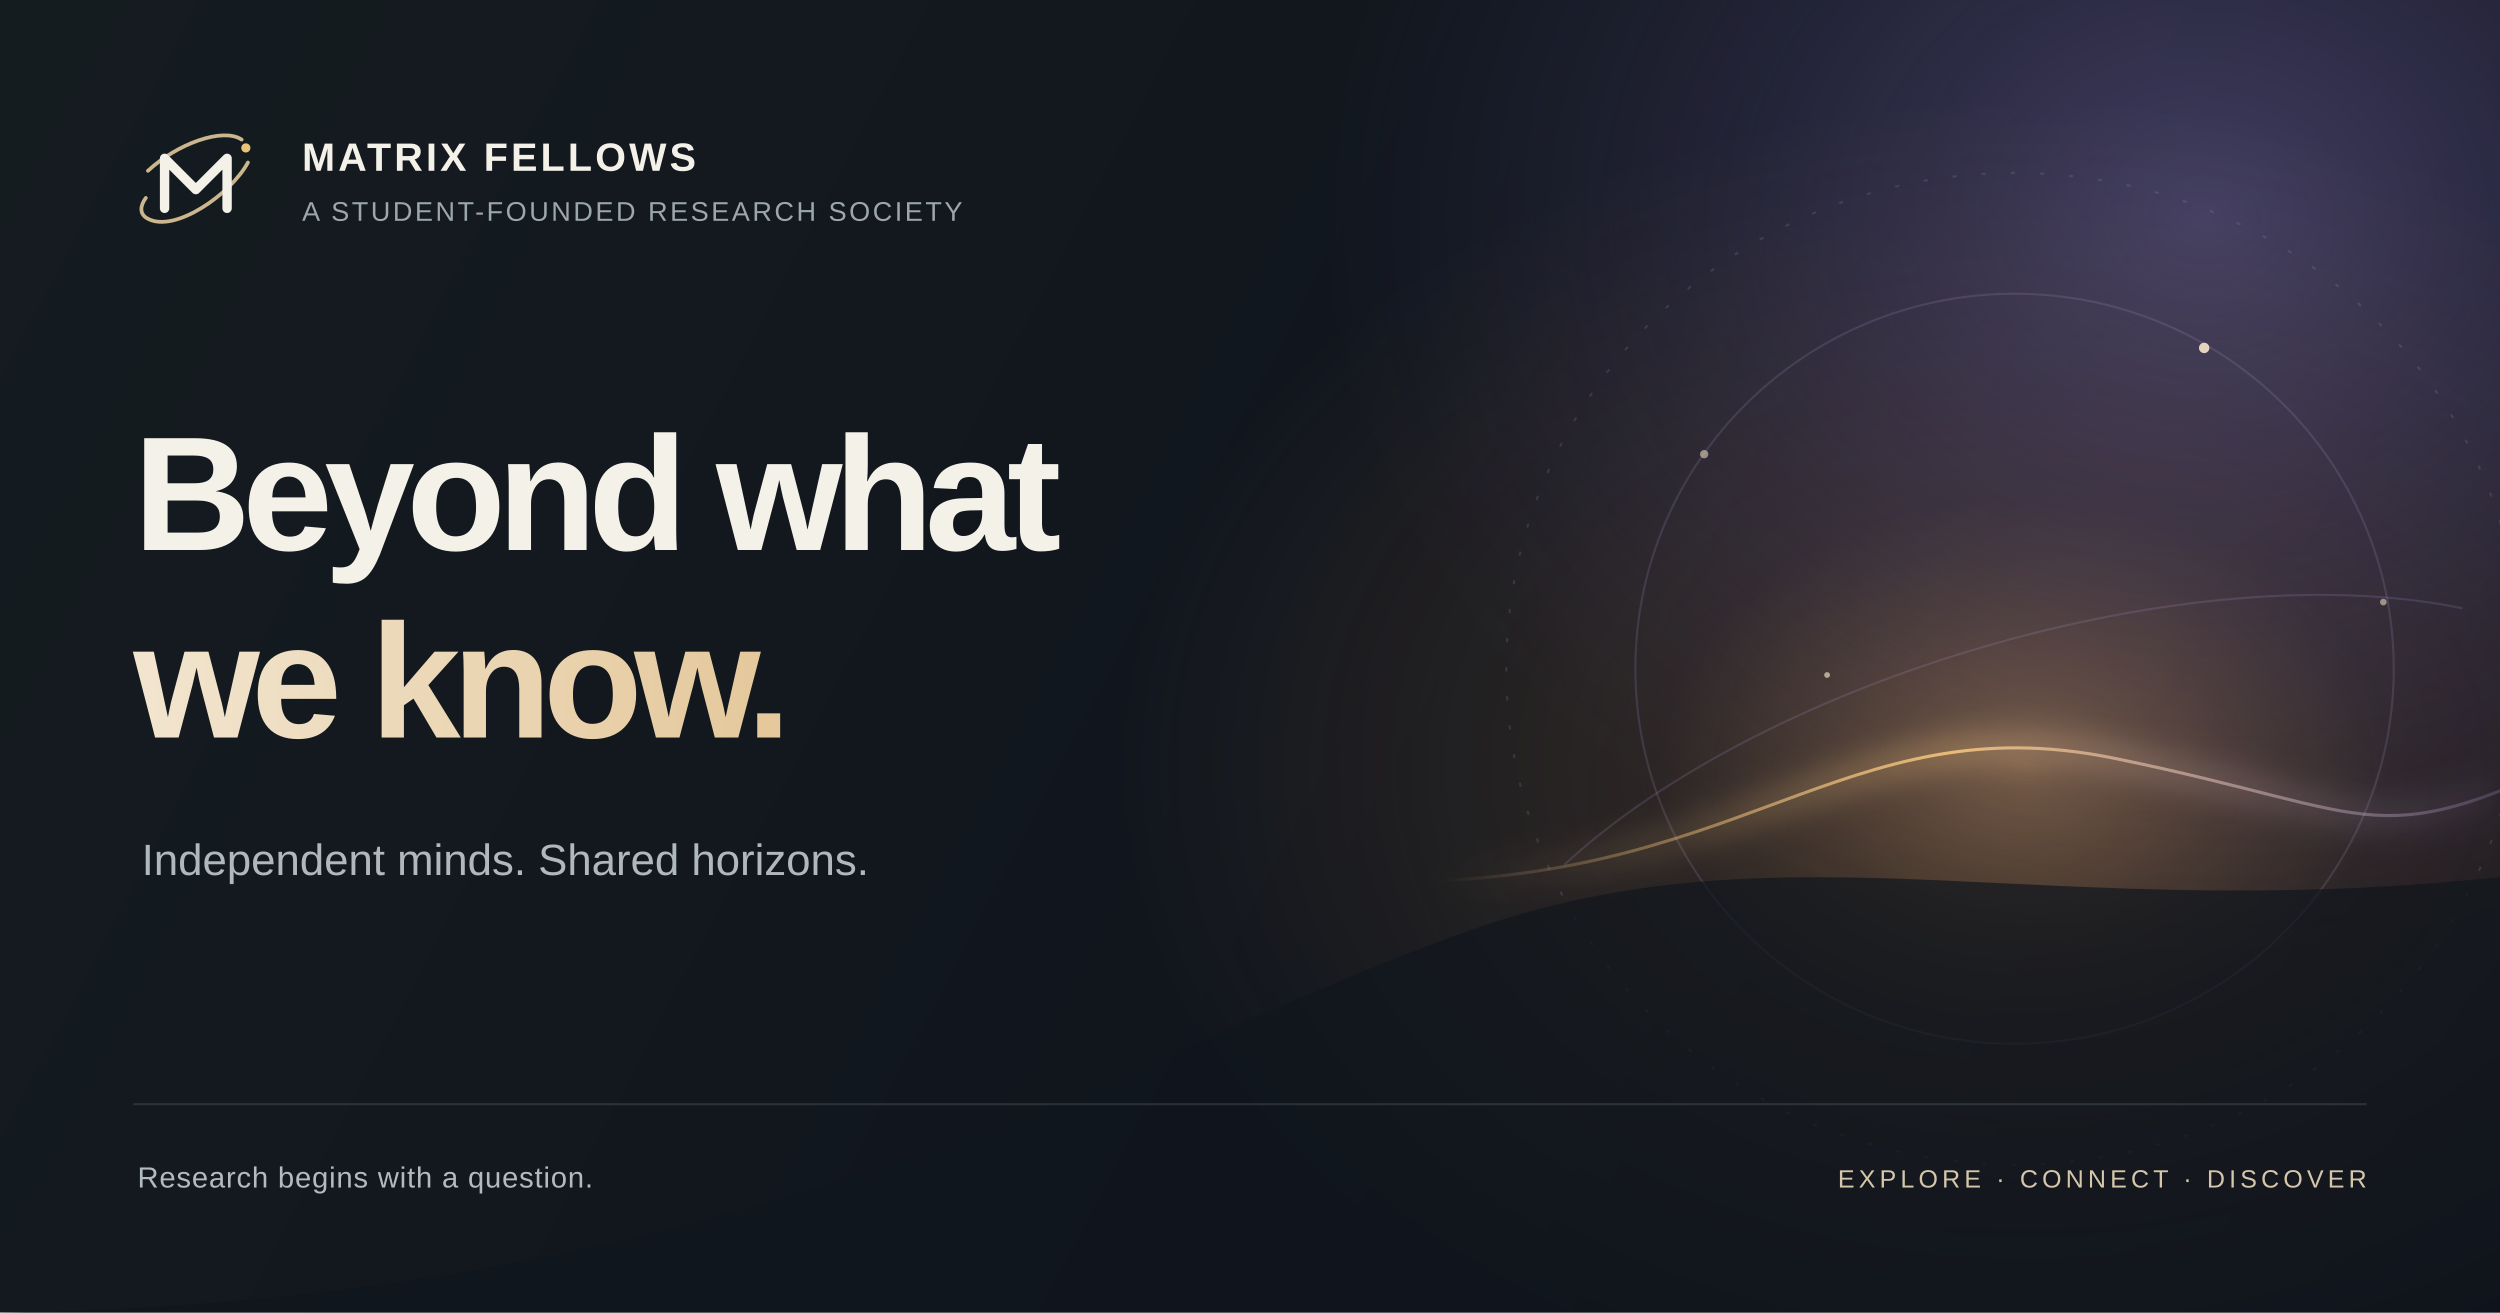
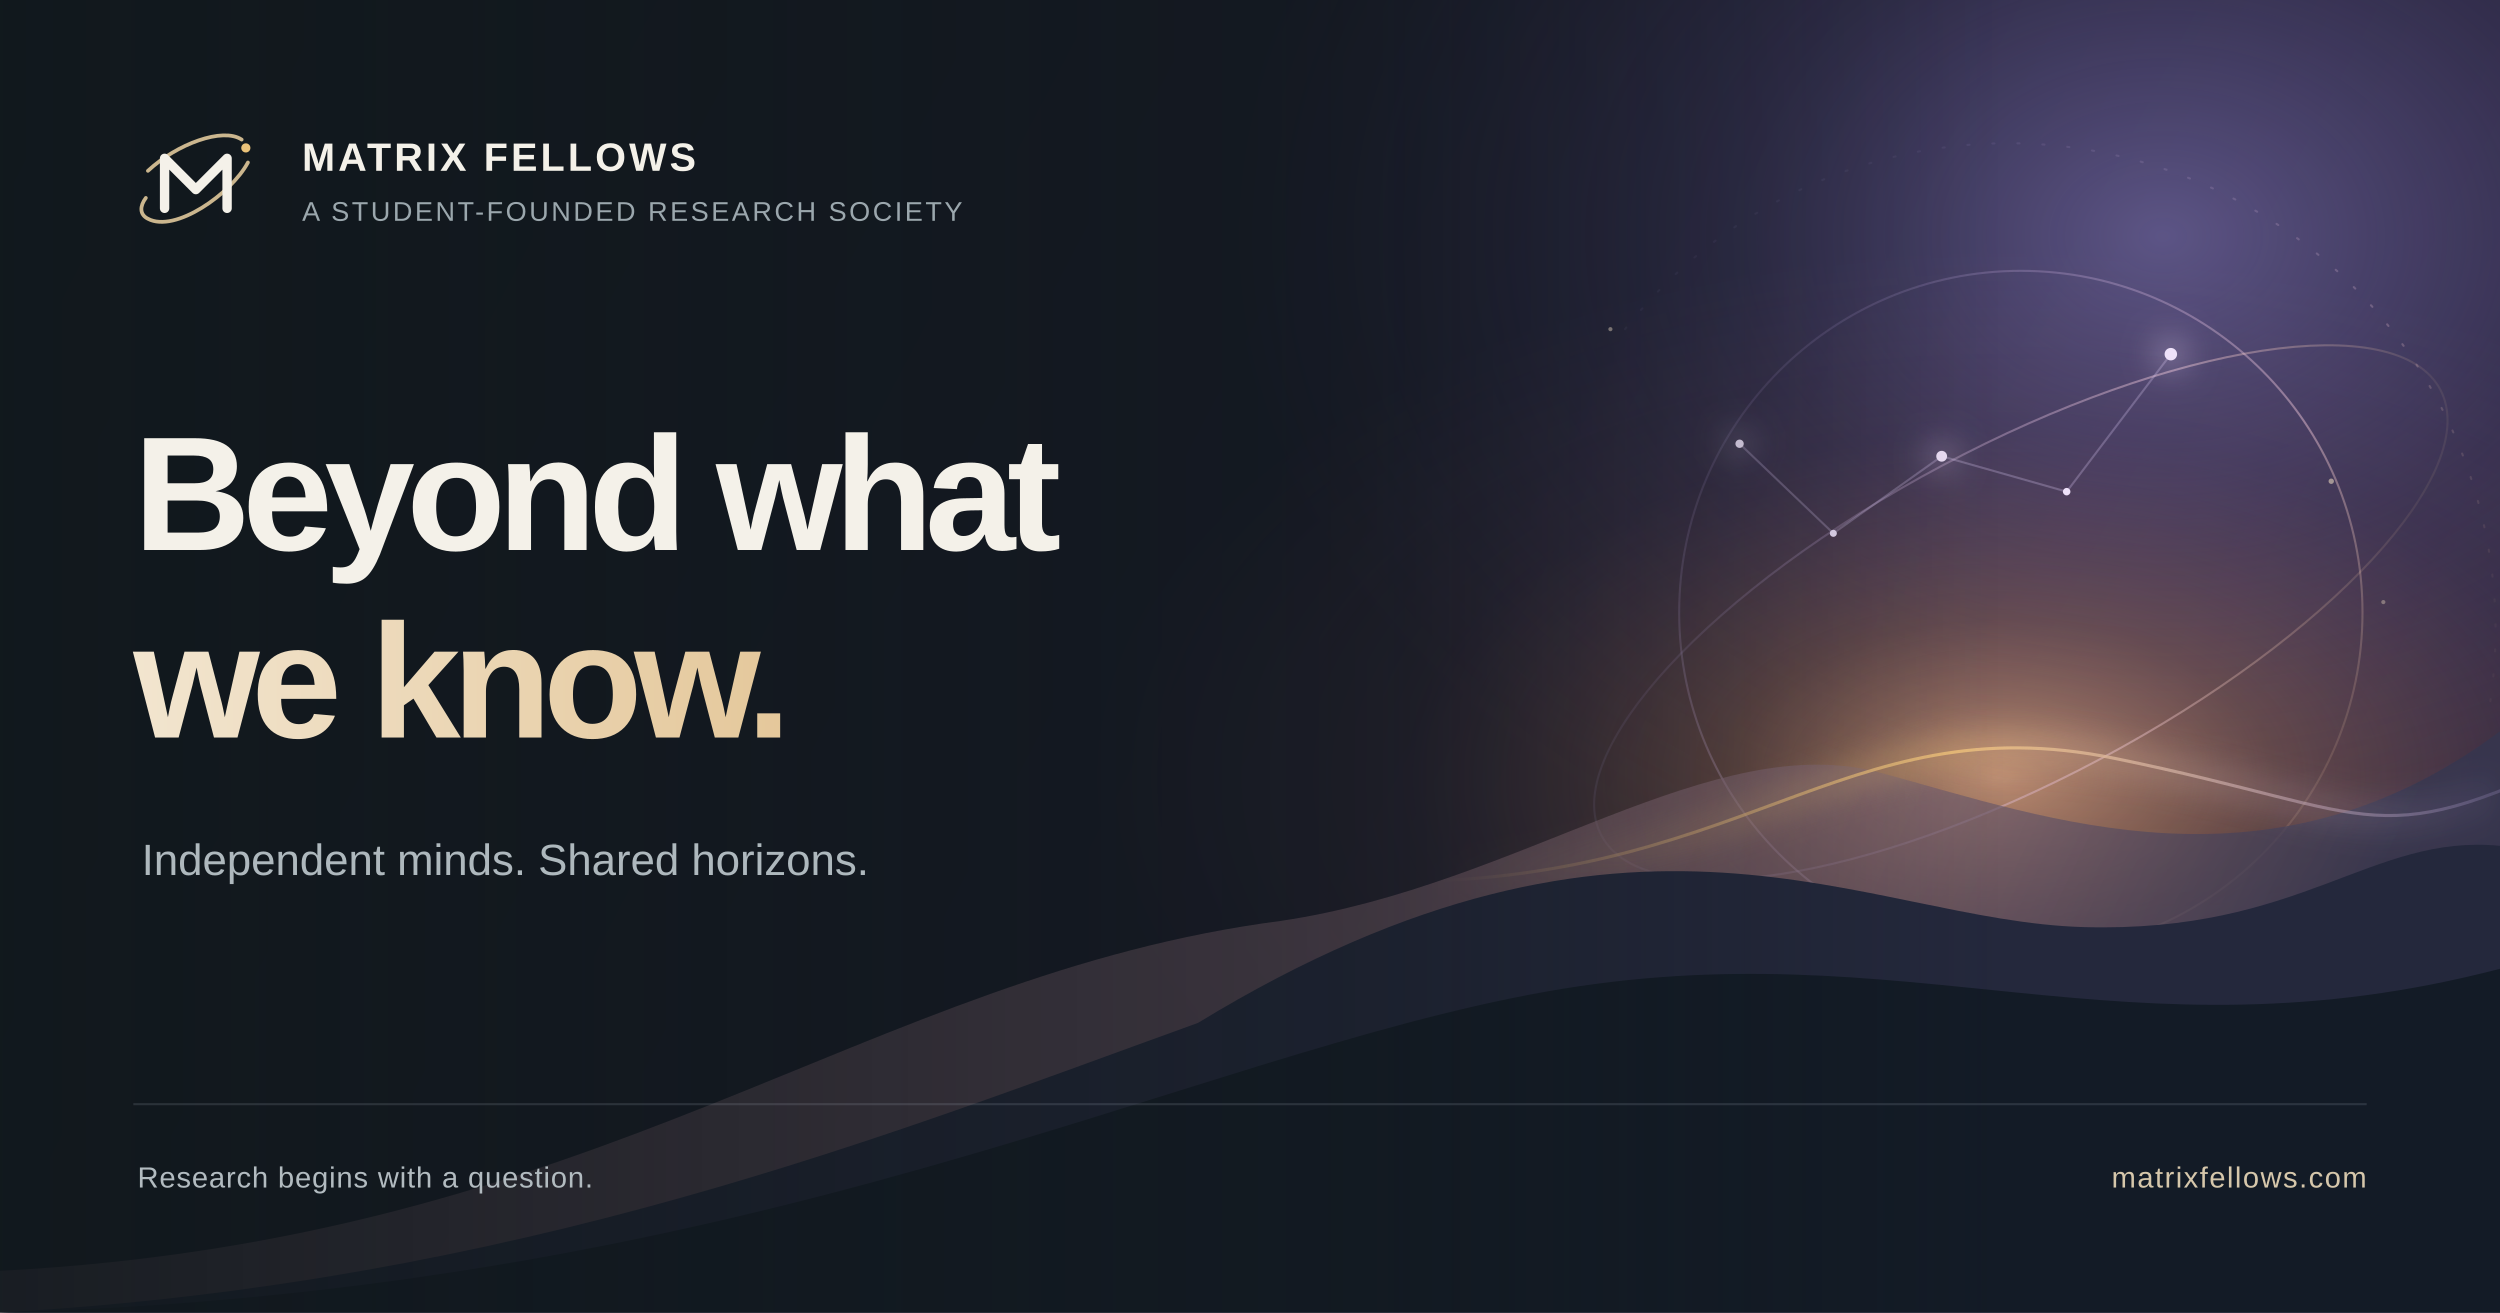
<svg xmlns="http://www.w3.org/2000/svg" width="1200" height="630" viewBox="0 0 1200 630" fill="none">
  <defs>
    <linearGradient id="back" x1="0" y1="0" x2="1200" y2="630" gradientUnits="userSpaceOnUse">
-       <stop stop-color="#151c20" />
-       <stop offset="1" stop-color="#0d101b" />
+       <stop stop-color="#13191f" />
+       <stop offset=".55" stop-color="#171927" />
+       <stop offset="1" stop-color="#252137" />
    </linearGradient>
    <radialGradient id="amber">
-       <stop stop-color="#dca263" stop-opacity=".5" />
-       <stop offset=".4" stop-color="#aa7546" stop-opacity=".18" />
-       <stop offset="1" stop-color="#aa7546" stop-opacity="0" />
+       <stop stop-color="#ffbb84" stop-opacity=".72" />
+       <stop offset=".3" stop-color="#df925d" stop-opacity=".34" />
+       <stop offset=".65" stop-color="#b16d72" stop-opacity=".1" />
+       <stop offset="1" stop-color="#b16d72" stop-opacity="0" />
    </radialGradient>
    <radialGradient id="violet">
-       <stop stop-color="#a08de0" stop-opacity=".35" />
-       <stop offset="1" stop-color="#645197" stop-opacity="0" />
+       <stop stop-color="#a897ed" stop-opacity=".46" />
+       <stop offset=".45" stop-color="#8c78ca" stop-opacity=".2" />
+       <stop offset="1" stop-color="#665295" stop-opacity="0" />
    </radialGradient>
+     <linearGradient id="ridge" x1="750" y1="340" x2="1100" y2="510" gradientUnits="userSpaceOnUse">
+       <stop stop-color="#a17b87" stop-opacity=".5" />
+       <stop offset="1" stop-color="#34364f" stop-opacity=".8" />
+     </linearGradient>
+     <linearGradient id="shade">
+       <stop stop-color="#11181d" stop-opacity=".9" />
+       <stop offset=".55" stop-color="#11181d" stop-opacity=".45" />
+       <stop offset=".8" stop-color="#11181d" stop-opacity="0" />
+     </linearGradient>
+     <linearGradient id="orbit" x1="820" y1="200" x2="1100" y2="415" gradientUnits="userSpaceOnUse">
+       <stop stop-color="#c2acee" stop-opacity=".12" />
+       <stop offset=".65" stop-color="#e7bfd0" stop-opacity=".5" />
+       <stop offset="1" stop-color="#ffd3a3" stop-opacity=".08" />
+     </linearGradient>
    <linearGradient id="horizon" x1="690" y1="405" x2="1190" y2="350" gradientUnits="userSpaceOnUse">
      <stop stop-color="#e9bb79" stop-opacity="0" />
      <stop offset=".5" stop-color="#e9bb79" />
      <stop offset="1" stop-color="#c2b0ea" stop-opacity=".2" />
    </linearGradient>
    <filter id="bloom" x="-100%" y="-100%" width="300%" height="300%">
      <feGaussianBlur stdDeviation="8" />
    </filter>
    <linearGradient id="word" x1="64" y1="340" x2="500" y2="340" gradientUnits="userSpaceOnUse">
      <stop stop-color="#f2e5cf" />
      <stop offset="1" stop-color="#dfbc86" />
    </linearGradient>
  </defs>
  <rect width="1200" height="630" fill="url(#back)" />
-   <ellipse cx="973" cy="367" rx="440" ry="320" fill="url(#amber)" />
-   <ellipse cx="1060" cy="105" rx="430" ry="355" fill="url(#violet)" />
-   <g stroke="#b9a4e6" stroke-opacity=".16" stroke-width="1">
-     <ellipse cx="967" cy="321" rx="182" ry="180" />
-     <ellipse cx="967" cy="321" rx="244" ry="238" stroke-dasharray="2 12" />
-     <path d="M751 415C847 326 1052 265 1182 292" />
+   <ellipse cx="960" cy="373" rx="440" ry="255" fill="url(#amber)" />
+   <ellipse cx="1040" cy="114" rx="455" ry="340" fill="url(#violet)" />
+   <g stroke="url(#orbit)" stroke-width="1">
+     <circle cx="970" cy="294" r="164" />
+     <ellipse cx="970" cy="294" rx="228" ry="80" transform="rotate(-28 970 294)" />
+     <path d="M780 158A234 234 0 0 1 1194 345" stroke-dasharray="1 11" stroke-linecap="round" opacity=".55" />
  </g>
+   <path d="M835 213L880 256L932 219L992 236L1042 170" stroke="#dac9f2" stroke-opacity=".28" stroke-width="1" />
+   <g fill="#e8d8f5" opacity=".5" filter="url(#bloom)">
+     <circle cx="835" cy="213" r="5" />
+     <circle cx="932" cy="219" r="6" />
+     <circle cx="1042" cy="170" r="7" />
+   </g>
+   <g fill="#eee1f9">
+     <circle cx="835" cy="213" r="2" />
+     <circle cx="880" cy="256" r="1.7" />
+     <circle cx="932" cy="219" r="2.6" />
+     <circle cx="992" cy="236" r="1.8" />
+     <circle cx="1042" cy="170" r="3" />
+   </g>
+   <path d="M0 610C290 595 415 468 615 442C730 425 822 349 903 371S1090 433 1200 351V630H0Z" fill="url(#ridge)" />
  <path d="M655 423C836 428 883 337 1015 364S1138 412 1250 357" stroke="url(#horizon)" stroke-width="8" filter="url(#bloom)" opacity=".65" />
  <path d="M655 423C836 428 883 337 1015 364S1138 412 1250 357" stroke="url(#horizon)" stroke-width="1.5" />
-   <path d="M0 630C370 625 560 496 710 445S982 444 1200 421V630H0Z" fill="#10151d" opacity=".7" />
+   <path d="M0 630C250 616 428 544 575 491C785 363 895 442 1000 445S1138 400 1200 406V630H0Z" fill="#24283c" />
+   <path d="M0 630C365 620 568 507 742 476S1020 512 1200 465V630H0Z" fill="#131b26" />
+   <rect width="1200" height="630" fill="url(#shade)" />
  <g fill="#e5d4bc">
-     <circle cx="818" cy="218" r="2" opacity=".6" />
-     <circle cx="1058" cy="167" r="2.5" />
-     <circle cx="1144" cy="289" r="1.6" opacity=".6" />
-     <circle cx="877" cy="324" r="1.4" opacity=".7" />
+     <circle cx="773" cy="158" r="1" opacity=".45" />
+     <circle cx="1119" cy="231" r="1.3" opacity=".6" />
+     <circle cx="1144" cy="289" r="1" opacity=".4" />
  </g>
  <g transform="translate(62 54)" stroke-linecap="round" stroke-linejoin="round">
    <path d="M9 28C23 15 45 7 54 13M57 24C49 39 22 58 9 51C5 49 5 45 8 41" stroke="#cbb68e" stroke-width="1.8" />
    <path d="M17 46V22L32 37L47 22V46" stroke="#f4f1e9" stroke-width="4.5" />
    <circle cx="56" cy="17" r="2.2" fill="#eac279" />
  </g>
  <g font-family="Manrope, Arial, sans-serif">
    <text x="145" y="82" fill="#f4f1e9" font-size="19" font-weight="750" letter-spacing="1.5">MATRIX FELLOWS</text>
    <text x="145" y="106" fill="#9ba7ad" font-size="13" letter-spacing="1.2">A STUDENT-FOUNDED RESEARCH SOCIETY</text>
    <text x="64" y="264" fill="#f4f1e9" font-size="78" font-weight="550" letter-spacing="-4">Beyond what</text>
    <text x="64" y="354" fill="url(#word)" font-size="78" font-weight="550" letter-spacing="-4">we know.</text>
    <text x="68" y="420" fill="#aeb8bd" font-size="21">Independent minds. Shared horizons.</text>
    <path d="M64 530H1136" stroke="#c5d3df" stroke-opacity=".14" />
    <text x="66" y="570" fill="#b2bbc0" font-size="14" letter-spacing=".4">Research begins with a question.</text>
-     <text x="1136" y="570" text-anchor="end" fill="#d6c7ab" font-size="12" letter-spacing="2">EXPLORE · CONNECT · DISCOVER</text>
+     <text x="1136" y="570" text-anchor="end" fill="#d6c7ab" font-size="14" letter-spacing=".7">matrixfellows.com</text>
  </g>
</svg>
